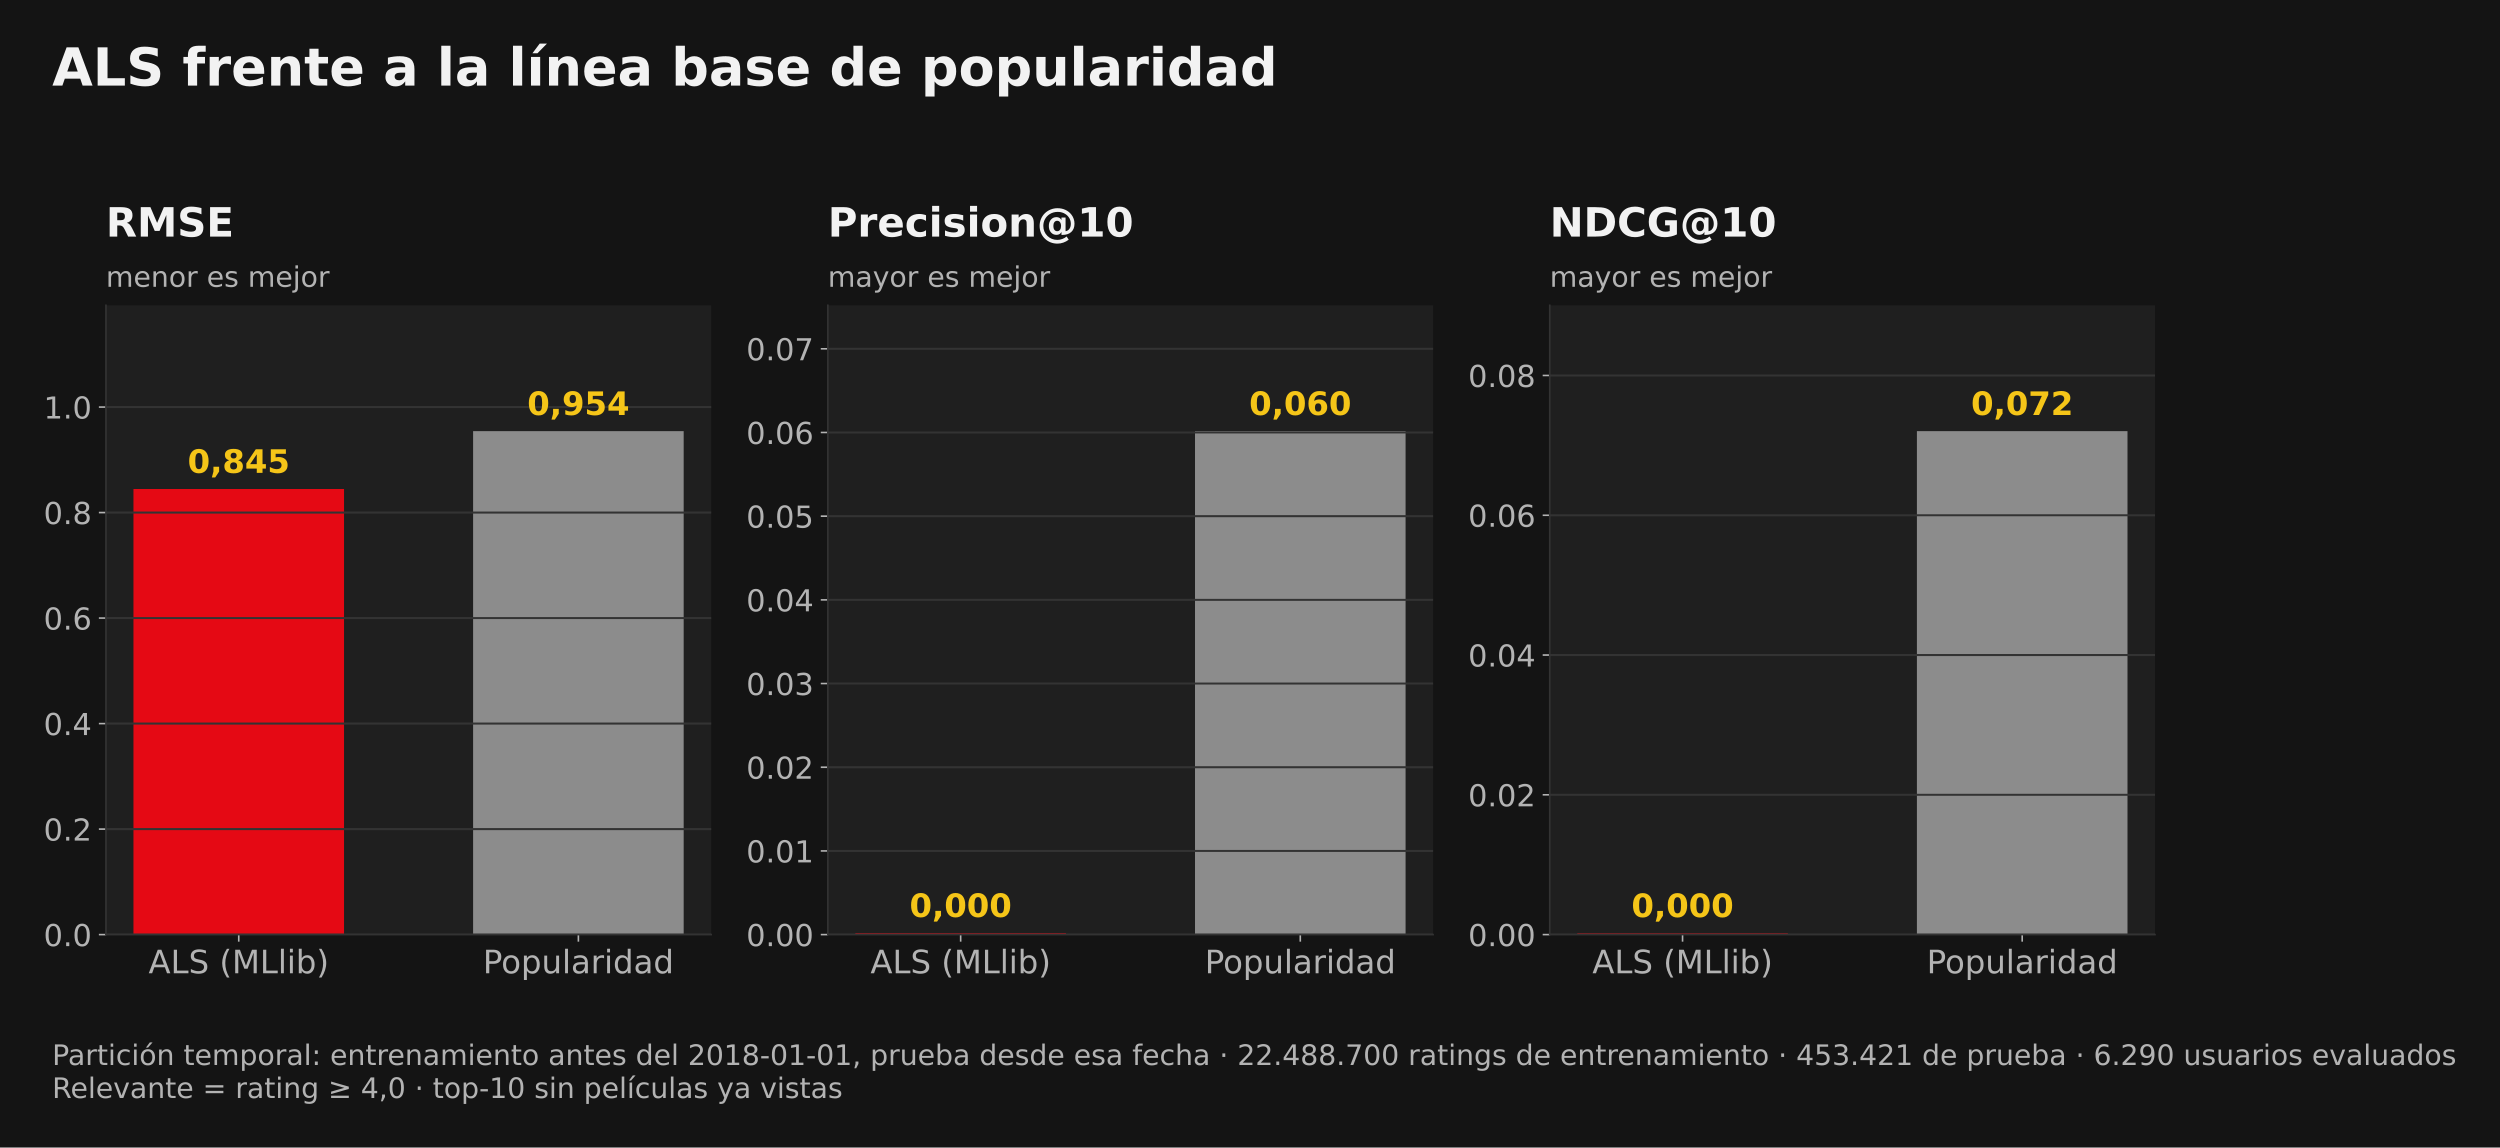
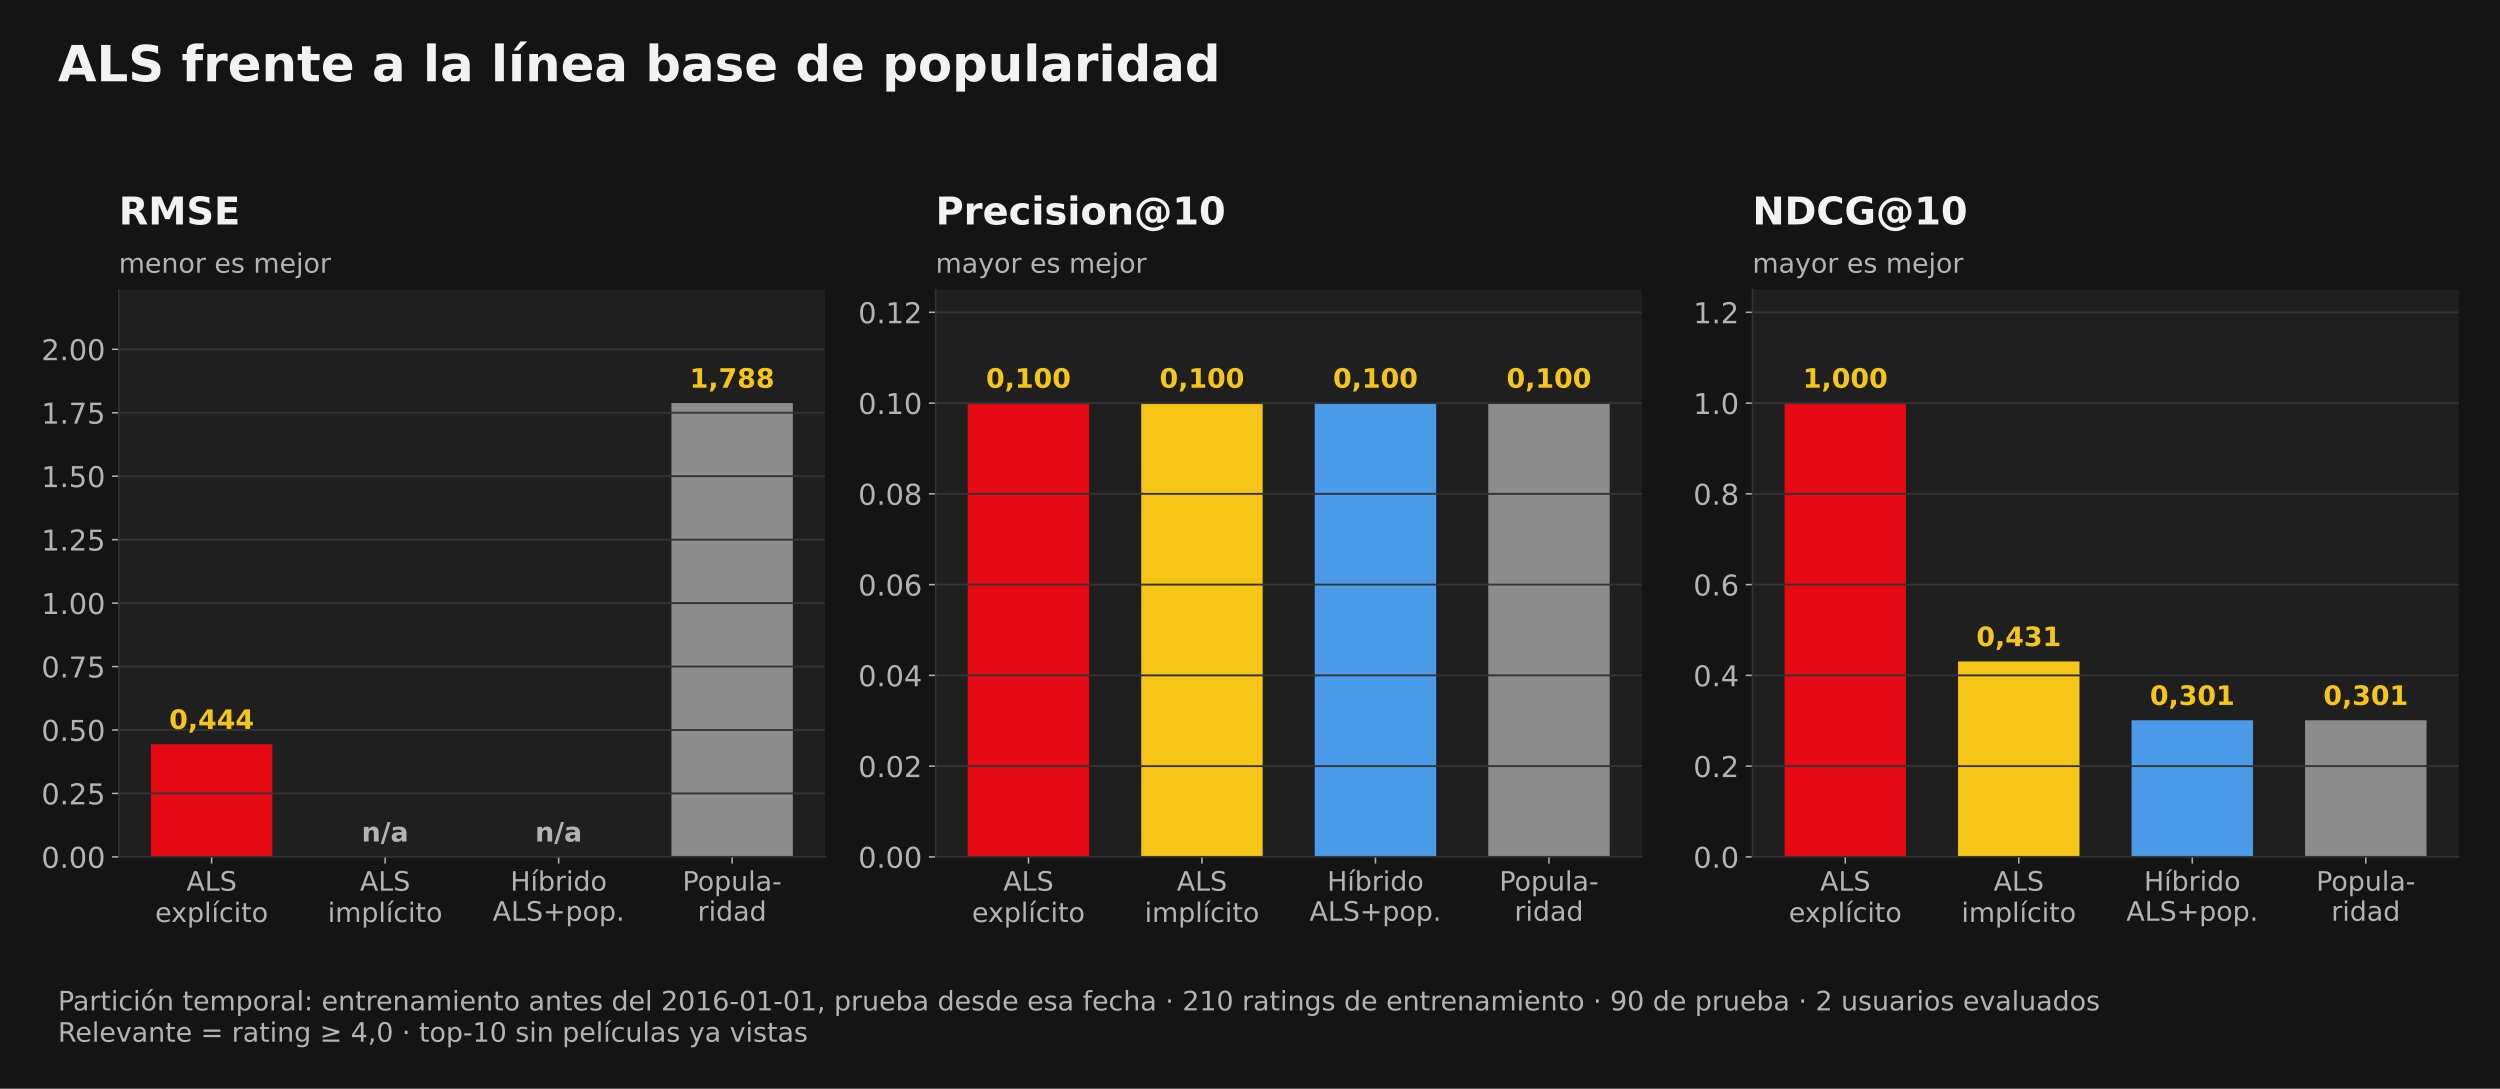
- <svg xmlns="http://www.w3.org/2000/svg" xmlns:xlink="http://www.w3.org/1999/xlink" width="1237.767pt" height="568.154pt" viewBox="0 0 1237.767 568.154" version="1.1">
+ <svg xmlns="http://www.w3.org/2000/svg" xmlns:xlink="http://www.w3.org/1999/xlink" width="1304.648pt" height="568.154pt" viewBox="0 0 1304.648 568.154" version="1.1">
  <defs>
    <style type="text/css">*{stroke-linejoin: round; stroke-linecap: butt}</style>
  </defs>
  <g id="figure_1">
    <g id="patch_1">
-       <path d="M 0 568.154  L 1237.767 568.154  L 1237.767 0  L 0 0  z " style="fill: #141414" />
+       <path d="M 0 568.154  L 1304.648 568.154  L 1304.648 0  L 0 0  z " style="fill: #141414" />
    </g>
    <g id="axes_1">
      <g id="patch_2">
-         <path d="M 52.455 462.728  L 352.115 462.728  L 352.115 151.144  L 52.455 151.144  z " style="fill: #1f1f1f" />
+         <path d="M 61.998 447.176  L 430.508 447.176  L 430.508 151.144  L 61.998 151.144  z " style="fill: #1f1f1f" />
      </g>
      <g id="patch_3">
-         <path d="M 66.076 462.728  L 170.334 462.728  L 170.334 242.116  L 66.076 242.116  z " clip-path="url(#p99b2770ac5)" style="fill: #e50914" />
+         <path d="M 78.749 447.176  L 142.129 447.176  L 142.129 388.413  L 78.749 388.413  z " clip-path="url(#p61a0ea3014)" style="fill: #e50914" />
      </g>
      <g id="patch_4">
-         <path d="M 234.235 462.728  L 338.494 462.728  L 338.494 213.461  L 234.235 213.461  z " clip-path="url(#p99b2770ac5)" style="fill: #8c8c8c" />
+         <path d="M 169.292 447.176  L 232.672 447.176  L 232.672 447.176  L 169.292 447.176  z " clip-path="url(#p61a0ea3014)" style="fill: #f5c518" />
+       </g>
+       <g id="patch_5">
+         <path d="M 259.835 447.176  L 323.215 447.176  L 323.215 447.176  L 259.835 447.176  z " clip-path="url(#p61a0ea3014)" style="fill: #4c9be8" />
+       </g>
+       <g id="patch_6">
+         <path d="M 350.378 447.176  L 413.758 447.176  L 413.758 210.35  L 350.378 210.35  z " clip-path="url(#p61a0ea3014)" style="fill: #8c8c8c" />
      </g>
      <g id="matplotlib.axis_1">
        <g id="xtick_1">
          <g id="line2d_1">
            <defs>
-               <path id="m497ce7d009" d="M 0 0  L 0 3.5  " style="stroke: #b3b3b3; stroke-width: 0.8" />
+               <path id="m45236bb4e9" d="M 0 0  L 0 3.5  " style="stroke: #b3b3b3; stroke-width: 0.8" />
            </defs>
            <g>
-               <use xlink:href="#m497ce7d009" x="118.205" y="462.728" style="fill: #b3b3b3; stroke: #b3b3b3; stroke-width: 0.8" />
+               <use xlink:href="#m45236bb4e9" x="110.439" y="447.176" style="fill: #b3b3b3; stroke: #b3b3b3; stroke-width: 0.8" />
            </g>
          </g>
          <g id="text_1">
-             <text style="fill: #b3b3b3; font: 16px 'DejaVu Sans'; text-anchor: middle" x="118.205" y="481.885" transform="rotate(-0 118.205 481.8855)">ALS (MLlib)</text>
+             <text style="fill: #b3b3b3; font: 14px 'DejaVu Sans'" transform="translate(97.30629 464.8138)">ALS</text>
+             <text style="fill: #b3b3b3; font: 14px 'DejaVu Sans'" transform="translate(80.95691 481.1628)">explícito</text>
          </g>
        </g>
        <g id="xtick_2">
          <g id="line2d_2">
            <g>
-               <use xlink:href="#m497ce7d009" x="286.364" y="462.728" style="fill: #b3b3b3; stroke: #b3b3b3; stroke-width: 0.8" />
+               <use xlink:href="#m45236bb4e9" x="200.982" y="447.176" style="fill: #b3b3b3; stroke: #b3b3b3; stroke-width: 0.8" />
            </g>
          </g>
          <g id="text_2">
-             <text style="fill: #b3b3b3; font: 16px 'DejaVu Sans'; text-anchor: middle" x="286.364" y="481.885" transform="rotate(-0 286.3644 481.8855)">Popularidad</text>
+             <text style="fill: #b3b3b3; font: 14px 'DejaVu Sans'" transform="translate(187.8493 464.8138)">ALS</text>
+             <text style="fill: #b3b3b3; font: 14px 'DejaVu Sans'" transform="translate(171.0646 481.1628)">implícito</text>
+           </g>
+         </g>
+         <g id="xtick_3">
+           <g id="line2d_3">
+             <g>
+               <use xlink:href="#m45236bb4e9" x="291.525" y="447.176" style="fill: #b3b3b3; stroke: #b3b3b3; stroke-width: 0.8" />
+             </g>
+           </g>
+           <g id="text_3">
+             <text style="fill: #b3b3b3; font: 14px 'DejaVu Sans'" transform="translate(266.3227 464.8138)">Híbrido</text>
+             <text style="fill: #b3b3b3; font: 14px 'DejaVu Sans'" transform="translate(257.1309 480.4907)">ALS+pop.</text>
+           </g>
+         </g>
+         <g id="xtick_4">
+           <g id="line2d_4">
+             <g>
+               <use xlink:href="#m45236bb4e9" x="382.068" y="447.176" style="fill: #b3b3b3; stroke: #b3b3b3; stroke-width: 0.8" />
+             </g>
+           </g>
+           <g id="text_4">
+             <text style="fill: #b3b3b3; font: 14px 'DejaVu Sans'" transform="translate(356.1778 464.8138)">Popula-</text>
+             <text style="fill: #b3b3b3; font: 14px 'DejaVu Sans'" transform="translate(364.0681 480.4907)">ridad</text>
          </g>
        </g>
      </g>
      <g id="matplotlib.axis_2">
        <g id="ytick_1">
-           <g id="line2d_3">
-             <path d="M 52.455 462.728  L 352.115 462.728  " clip-path="url(#p99b2770ac5)" style="fill: none; stroke: #333333; stroke-linecap: square" />
-           </g>
-           <g id="line2d_4">
+           <g id="line2d_5">
+             <path d="M 61.998 447.176  L 430.508 447.176  " clip-path="url(#p61a0ea3014)" style="fill: none; stroke: #333333; stroke-linecap: square" />
+           </g>
+           <g id="line2d_6">
            <defs>
-               <path id="m0fd75df30c" d="M 0 0  L -3.5 0  " style="stroke: #b3b3b3; stroke-width: 0.8" />
+               <path id="mfa7a038786" d="M 0 0  L -3.5 0  " style="stroke: #b3b3b3; stroke-width: 0.8" />
            </defs>
            <g>
-               <use xlink:href="#m0fd75df30c" x="52.455" y="462.728" style="fill: #b3b3b3; stroke: #b3b3b3; stroke-width: 0.8" />
-             </g>
-           </g>
-           <g id="text_3">
-             <text style="fill: #b3b3b3; font: 15px 'DejaVu Sans'; text-anchor: end" x="45.455" y="468.427" transform="rotate(-0 45.45469 468.4268)">0.0</text>
+               <use xlink:href="#mfa7a038786" x="61.998" y="447.176" style="fill: #b3b3b3; stroke: #b3b3b3; stroke-width: 0.8" />
+             </g>
+           </g>
+           <g id="text_5">
+             <text style="fill: #b3b3b3; font: 15px 'DejaVu Sans'; text-anchor: end" x="54.998" y="452.875" transform="rotate(-0 54.99844 452.8748)">0.00</text>
          </g>
        </g>
        <g id="ytick_2">
-           <g id="line2d_5">
-             <path d="M 52.455 410.489  L 352.115 410.489  " clip-path="url(#p99b2770ac5)" style="fill: none; stroke: #333333; stroke-linecap: square" />
-           </g>
-           <g id="line2d_6">
-             <g>
-               <use xlink:href="#m0fd75df30c" x="52.455" y="410.489" style="fill: #b3b3b3; stroke: #b3b3b3; stroke-width: 0.8" />
-             </g>
-           </g>
-           <g id="text_4">
-             <text style="fill: #b3b3b3; font: 15px 'DejaVu Sans'; text-anchor: end" x="45.455" y="416.188" transform="rotate(-0 45.45469 416.1875)">0.2</text>
+           <g id="line2d_7">
+             <path d="M 61.998 414.064  L 430.508 414.064  " clip-path="url(#p61a0ea3014)" style="fill: none; stroke: #333333; stroke-linecap: square" />
+           </g>
+           <g id="line2d_8">
+             <g>
+               <use xlink:href="#mfa7a038786" x="61.998" y="414.064" style="fill: #b3b3b3; stroke: #b3b3b3; stroke-width: 0.8" />
+             </g>
+           </g>
+           <g id="text_6">
+             <text style="fill: #b3b3b3; font: 15px 'DejaVu Sans'; text-anchor: end" x="54.998" y="419.762" transform="rotate(-0 54.99844 419.7624)">0.25</text>
          </g>
        </g>
        <g id="ytick_3">
-           <g id="line2d_7">
-             <path d="M 52.455 358.249  L 352.115 358.249  " clip-path="url(#p99b2770ac5)" style="fill: none; stroke: #333333; stroke-linecap: square" />
-           </g>
-           <g id="line2d_8">
-             <g>
-               <use xlink:href="#m0fd75df30c" x="52.455" y="358.249" style="fill: #b3b3b3; stroke: #b3b3b3; stroke-width: 0.8" />
-             </g>
-           </g>
-           <g id="text_5">
-             <text style="fill: #b3b3b3; font: 15px 'DejaVu Sans'; text-anchor: end" x="45.455" y="363.948" transform="rotate(-0 45.45469 363.9482)">0.4</text>
+           <g id="line2d_9">
+             <path d="M 61.998 380.951  L 430.508 380.951  " clip-path="url(#p61a0ea3014)" style="fill: none; stroke: #333333; stroke-linecap: square" />
+           </g>
+           <g id="line2d_10">
+             <g>
+               <use xlink:href="#mfa7a038786" x="61.998" y="380.951" style="fill: #b3b3b3; stroke: #b3b3b3; stroke-width: 0.8" />
+             </g>
+           </g>
+           <g id="text_7">
+             <text style="fill: #b3b3b3; font: 15px 'DejaVu Sans'; text-anchor: end" x="54.998" y="386.65" transform="rotate(-0 54.99844 386.6499)">0.50</text>
          </g>
        </g>
        <g id="ytick_4">
-           <g id="line2d_9">
-             <path d="M 52.455 306.01  L 352.115 306.01  " clip-path="url(#p99b2770ac5)" style="fill: none; stroke: #333333; stroke-linecap: square" />
-           </g>
-           <g id="line2d_10">
-             <g>
-               <use xlink:href="#m0fd75df30c" x="52.455" y="306.01" style="fill: #b3b3b3; stroke: #b3b3b3; stroke-width: 0.8" />
-             </g>
-           </g>
-           <g id="text_6">
-             <text style="fill: #b3b3b3; font: 15px 'DejaVu Sans'; text-anchor: end" x="45.455" y="311.709" transform="rotate(-0 45.45469 311.7089)">0.6</text>
+           <g id="line2d_11">
+             <path d="M 61.998 347.839  L 430.508 347.839  " clip-path="url(#p61a0ea3014)" style="fill: none; stroke: #333333; stroke-linecap: square" />
+           </g>
+           <g id="line2d_12">
+             <g>
+               <use xlink:href="#mfa7a038786" x="61.998" y="347.839" style="fill: #b3b3b3; stroke: #b3b3b3; stroke-width: 0.8" />
+             </g>
+           </g>
+           <g id="text_8">
+             <text style="fill: #b3b3b3; font: 15px 'DejaVu Sans'; text-anchor: end" x="54.998" y="353.537" transform="rotate(-0 54.99844 353.5374)">0.75</text>
          </g>
        </g>
        <g id="ytick_5">
-           <g id="line2d_11">
-             <path d="M 52.455 253.771  L 352.115 253.771  " clip-path="url(#p99b2770ac5)" style="fill: none; stroke: #333333; stroke-linecap: square" />
-           </g>
-           <g id="line2d_12">
-             <g>
-               <use xlink:href="#m0fd75df30c" x="52.455" y="253.771" style="fill: #b3b3b3; stroke: #b3b3b3; stroke-width: 0.8" />
-             </g>
-           </g>
-           <g id="text_7">
-             <text style="fill: #b3b3b3; font: 15px 'DejaVu Sans'; text-anchor: end" x="45.455" y="259.47" transform="rotate(-0 45.45469 259.4695)">0.8</text>
+           <g id="line2d_13">
+             <path d="M 61.998 314.726  L 430.508 314.726  " clip-path="url(#p61a0ea3014)" style="fill: none; stroke: #333333; stroke-linecap: square" />
+           </g>
+           <g id="line2d_14">
+             <g>
+               <use xlink:href="#mfa7a038786" x="61.998" y="314.726" style="fill: #b3b3b3; stroke: #b3b3b3; stroke-width: 0.8" />
+             </g>
+           </g>
+           <g id="text_9">
+             <text style="fill: #b3b3b3; font: 15px 'DejaVu Sans'; text-anchor: end" x="54.998" y="320.425" transform="rotate(-0 54.99844 320.4249)">1.00</text>
          </g>
        </g>
        <g id="ytick_6">
-           <g id="line2d_13">
-             <path d="M 52.455 201.531  L 352.115 201.531  " clip-path="url(#p99b2770ac5)" style="fill: none; stroke: #333333; stroke-linecap: square" />
-           </g>
-           <g id="line2d_14">
-             <g>
-               <use xlink:href="#m0fd75df30c" x="52.455" y="201.531" style="fill: #b3b3b3; stroke: #b3b3b3; stroke-width: 0.8" />
-             </g>
-           </g>
-           <g id="text_8">
-             <text style="fill: #b3b3b3; font: 15px 'DejaVu Sans'; text-anchor: end" x="45.455" y="207.23" transform="rotate(-0 45.45469 207.2302)">1.0</text>
-           </g>
-         </g>
-       </g>
-       <g id="patch_5">
-         <path d="M 52.455 462.728  L 52.455 151.144  " style="fill: none; stroke: #333333; stroke-width: 0.8; stroke-linejoin: miter; stroke-linecap: square" />
-       </g>
-       <g id="patch_6">
-         <path d="M 52.455 462.728  L 352.115 462.728  " style="fill: none; stroke: #333333; stroke-width: 0.8; stroke-linejoin: miter; stroke-linecap: square" />
-       </g>
-       <g id="text_9">
-         <text style="fill: #f5c518; font: 700 16px 'DejaVu Sans'; text-anchor: middle" x="118.205" y="234.116" transform="rotate(-0 118.205 234.1164)">0,845</text>
-       </g>
-       <g id="text_10">
-         <text style="fill: #f5c518; font: 700 16px 'DejaVu Sans'; text-anchor: middle" x="286.364" y="205.461" transform="rotate(-0 286.3644 205.4608)">0,954</text>
-       </g>
-       <g id="text_11">
-         <text style="fill: #b3b3b3; font: 14px 'DejaVu Sans'; text-anchor: start" x="52.455" y="142.001" transform="rotate(-0 52.45469 142.0008)">menor es mejor</text>
-       </g>
-       <g id="text_12">
-         <text style="fill: #f2f2f2; font: 700 20px 'DejaVu Sans'; text-anchor: start" x="52.455" y="117.144" transform="rotate(-0 52.45469 117.144)">RMSE</text>
+           <g id="line2d_15">
+             <path d="M 61.998 281.614  L 430.508 281.614  " clip-path="url(#p61a0ea3014)" style="fill: none; stroke: #333333; stroke-linecap: square" />
+           </g>
+           <g id="line2d_16">
+             <g>
+               <use xlink:href="#mfa7a038786" x="61.998" y="281.614" style="fill: #b3b3b3; stroke: #b3b3b3; stroke-width: 0.8" />
+             </g>
+           </g>
+           <g id="text_10">
+             <text style="fill: #b3b3b3; font: 15px 'DejaVu Sans'; text-anchor: end" x="54.998" y="287.312" transform="rotate(-0 54.99844 287.3125)">1.25</text>
+           </g>
+         </g>
+         <g id="ytick_7">
+           <g id="line2d_17">
+             <path d="M 61.998 248.501  L 430.508 248.501  " clip-path="url(#p61a0ea3014)" style="fill: none; stroke: #333333; stroke-linecap: square" />
+           </g>
+           <g id="line2d_18">
+             <g>
+               <use xlink:href="#mfa7a038786" x="61.998" y="248.501" style="fill: #b3b3b3; stroke: #b3b3b3; stroke-width: 0.8" />
+             </g>
+           </g>
+           <g id="text_11">
+             <text style="fill: #b3b3b3; font: 15px 'DejaVu Sans'; text-anchor: end" x="54.998" y="254.2" transform="rotate(-0 54.99844 254.2)">1.50</text>
+           </g>
+         </g>
+         <g id="ytick_8">
+           <g id="line2d_19">
+             <path d="M 61.998 215.389  L 430.508 215.389  " clip-path="url(#p61a0ea3014)" style="fill: none; stroke: #333333; stroke-linecap: square" />
+           </g>
+           <g id="line2d_20">
+             <g>
+               <use xlink:href="#mfa7a038786" x="61.998" y="215.389" style="fill: #b3b3b3; stroke: #b3b3b3; stroke-width: 0.8" />
+             </g>
+           </g>
+           <g id="text_12">
+             <text style="fill: #b3b3b3; font: 15px 'DejaVu Sans'; text-anchor: end" x="54.998" y="221.088" transform="rotate(-0 54.99844 221.0875)">1.75</text>
+           </g>
+         </g>
+         <g id="ytick_9">
+           <g id="line2d_21">
+             <path d="M 61.998 182.276  L 430.508 182.276  " clip-path="url(#p61a0ea3014)" style="fill: none; stroke: #333333; stroke-linecap: square" />
+           </g>
+           <g id="line2d_22">
+             <g>
+               <use xlink:href="#mfa7a038786" x="61.998" y="182.276" style="fill: #b3b3b3; stroke: #b3b3b3; stroke-width: 0.8" />
+             </g>
+           </g>
+           <g id="text_13">
+             <text style="fill: #b3b3b3; font: 15px 'DejaVu Sans'; text-anchor: end" x="54.998" y="187.975" transform="rotate(-0 54.99844 187.9751)">2.00</text>
+           </g>
+         </g>
+       </g>
+       <g id="patch_7">
+         <path d="M 61.998 447.176  L 61.998 151.144  " style="fill: none; stroke: #333333; stroke-width: 0.8; stroke-linejoin: miter; stroke-linecap: square" />
+       </g>
+       <g id="patch_8">
+         <path d="M 61.998 447.176  L 430.508 447.176  " style="fill: none; stroke: #333333; stroke-width: 0.8; stroke-linejoin: miter; stroke-linecap: square" />
+       </g>
+       <g id="text_14">
+         <text style="fill: #f5c518; font: 700 14px 'DejaVu Sans'; text-anchor: middle" x="110.439" y="380.413" transform="rotate(-0 110.4389 380.4126)">0,444</text>
+       </g>
+       <g id="text_15">
+         <text style="fill: #b3b3b3; font: 700 14px 'DejaVu Sans'; text-anchor: middle" x="200.982" y="439.176" transform="rotate(-0 200.9819 439.176)">n/a</text>
+       </g>
+       <g id="text_16">
+         <text style="fill: #b3b3b3; font: 700 14px 'DejaVu Sans'; text-anchor: middle" x="291.525" y="439.176" transform="rotate(-0 291.5249 439.176)">n/a</text>
+       </g>
+       <g id="text_17">
+         <text style="fill: #f5c518; font: 700 14px 'DejaVu Sans'; text-anchor: middle" x="382.068" y="202.35" transform="rotate(-0 382.0679 202.3504)">1,788</text>
+       </g>
+       <g id="text_18">
+         <text style="fill: #b3b3b3; font: 14px 'DejaVu Sans'; text-anchor: start" x="61.998" y="142.312" transform="rotate(-0 61.99844 142.3118)">menor es mejor</text>
+       </g>
+       <g id="text_19">
+         <text style="fill: #f2f2f2; font: 700 20px 'DejaVu Sans'; text-anchor: start" x="61.998" y="117.144" transform="rotate(-0 61.99844 117.144)">RMSE</text>
      </g>
    </g>
    <g id="axes_2">
-       <g id="patch_7">
-         <path d="M 409.875 462.728  L 709.535 462.728  L 709.535 151.144  L 409.875 151.144  z " style="fill: #1f1f1f" />
-       </g>
-       <g id="patch_8">
-         <path d="M 423.496 462.728  L 527.754 462.728  L 527.754 462.003  L 423.496 462.003  z " clip-path="url(#p1d8adb5f85)" style="fill: #e50914" />
-       </g>
      <g id="patch_9">
-         <path d="M 591.655 462.728  L 695.914 462.728  L 695.914 213.461  L 591.655 213.461  z " clip-path="url(#p1d8adb5f85)" style="fill: #8c8c8c" />
+         <path d="M 488.268 447.176  L 856.778 447.176  L 856.778 151.144  L 488.268 151.144  z " style="fill: #1f1f1f" />
+       </g>
+       <g id="patch_10">
+         <path d="M 505.019 447.176  L 568.399 447.176  L 568.399 210.35  L 505.019 210.35  z " clip-path="url(#p0a52b9b587)" style="fill: #e50914" />
+       </g>
+       <g id="patch_11">
+         <path d="M 595.562 447.176  L 658.942 447.176  L 658.942 210.35  L 595.562 210.35  z " clip-path="url(#p0a52b9b587)" style="fill: #f5c518" />
+       </g>
+       <g id="patch_12">
+         <path d="M 686.105 447.176  L 749.485 447.176  L 749.485 210.35  L 686.105 210.35  z " clip-path="url(#p0a52b9b587)" style="fill: #4c9be8" />
+       </g>
+       <g id="patch_13">
+         <path d="M 776.648 447.176  L 840.028 447.176  L 840.028 210.35  L 776.648 210.35  z " clip-path="url(#p0a52b9b587)" style="fill: #8c8c8c" />
      </g>
      <g id="matplotlib.axis_3">
-         <g id="xtick_3">
-           <g id="line2d_15">
-             <g>
-               <use xlink:href="#m497ce7d009" x="475.625" y="462.728" style="fill: #b3b3b3; stroke: #b3b3b3; stroke-width: 0.8" />
-             </g>
-           </g>
-           <g id="text_13">
-             <text style="fill: #b3b3b3; font: 16px 'DejaVu Sans'; text-anchor: middle" x="475.625" y="481.885" transform="rotate(-0 475.625 481.8855)">ALS (MLlib)</text>
-           </g>
-         </g>
-         <g id="xtick_4">
-           <g id="line2d_16">
-             <g>
-               <use xlink:href="#m497ce7d009" x="643.784" y="462.728" style="fill: #b3b3b3; stroke: #b3b3b3; stroke-width: 0.8" />
-             </g>
-           </g>
-           <g id="text_14">
-             <text style="fill: #b3b3b3; font: 16px 'DejaVu Sans'; text-anchor: middle" x="643.784" y="481.885" transform="rotate(-0 643.7844 481.8855)">Popularidad</text>
+         <g id="xtick_5">
+           <g id="line2d_23">
+             <g>
+               <use xlink:href="#m45236bb4e9" x="536.709" y="447.176" style="fill: #b3b3b3; stroke: #b3b3b3; stroke-width: 0.8" />
+             </g>
+           </g>
+           <g id="text_20">
+             <text style="fill: #b3b3b3; font: 14px 'DejaVu Sans'" transform="translate(523.5763 464.8138)">ALS</text>
+             <text style="fill: #b3b3b3; font: 14px 'DejaVu Sans'" transform="translate(507.2269 481.1628)">explícito</text>
+           </g>
+         </g>
+         <g id="xtick_6">
+           <g id="line2d_24">
+             <g>
+               <use xlink:href="#m45236bb4e9" x="627.252" y="447.176" style="fill: #b3b3b3; stroke: #b3b3b3; stroke-width: 0.8" />
+             </g>
+           </g>
+           <g id="text_21">
+             <text style="fill: #b3b3b3; font: 14px 'DejaVu Sans'" transform="translate(614.1193 464.8138)">ALS</text>
+             <text style="fill: #b3b3b3; font: 14px 'DejaVu Sans'" transform="translate(597.3346 481.1628)">implícito</text>
+           </g>
+         </g>
+         <g id="xtick_7">
+           <g id="line2d_25">
+             <g>
+               <use xlink:href="#m45236bb4e9" x="717.795" y="447.176" style="fill: #b3b3b3; stroke: #b3b3b3; stroke-width: 0.8" />
+             </g>
+           </g>
+           <g id="text_22">
+             <text style="fill: #b3b3b3; font: 14px 'DejaVu Sans'" transform="translate(692.5927 464.8138)">Híbrido</text>
+             <text style="fill: #b3b3b3; font: 14px 'DejaVu Sans'" transform="translate(683.4009 480.4907)">ALS+pop.</text>
+           </g>
+         </g>
+         <g id="xtick_8">
+           <g id="line2d_26">
+             <g>
+               <use xlink:href="#m45236bb4e9" x="808.338" y="447.176" style="fill: #b3b3b3; stroke: #b3b3b3; stroke-width: 0.8" />
+             </g>
+           </g>
+           <g id="text_23">
+             <text style="fill: #b3b3b3; font: 14px 'DejaVu Sans'" transform="translate(782.4478 464.8138)">Popula-</text>
+             <text style="fill: #b3b3b3; font: 14px 'DejaVu Sans'" transform="translate(790.3381 480.4907)">ridad</text>
          </g>
        </g>
      </g>
      <g id="matplotlib.axis_4">
-         <g id="ytick_7">
-           <g id="line2d_17">
-             <path d="M 409.875 462.728  L 709.535 462.728  " clip-path="url(#p1d8adb5f85)" style="fill: none; stroke: #333333; stroke-linecap: square" />
-           </g>
-           <g id="line2d_18">
-             <g>
-               <use xlink:href="#m0fd75df30c" x="409.875" y="462.728" style="fill: #b3b3b3; stroke: #b3b3b3; stroke-width: 0.8" />
-             </g>
-           </g>
-           <g id="text_15">
-             <text style="fill: #b3b3b3; font: 15px 'DejaVu Sans'; text-anchor: end" x="402.875" y="468.427" transform="rotate(-0 402.8747 468.4268)">0.00</text>
-           </g>
-         </g>
-         <g id="ytick_8">
-           <g id="line2d_19">
-             <path d="M 409.875 421.293  L 709.535 421.293  " clip-path="url(#p1d8adb5f85)" style="fill: none; stroke: #333333; stroke-linecap: square" />
-           </g>
-           <g id="line2d_20">
-             <g>
-               <use xlink:href="#m0fd75df30c" x="409.875" y="421.293" style="fill: #b3b3b3; stroke: #b3b3b3; stroke-width: 0.8" />
-             </g>
-           </g>
-           <g id="text_16">
-             <text style="fill: #b3b3b3; font: 15px 'DejaVu Sans'; text-anchor: end" x="402.875" y="426.992" transform="rotate(-0 402.8747 426.9921)">0.01</text>
-           </g>
-         </g>
-         <g id="ytick_9">
-           <g id="line2d_21">
-             <path d="M 409.875 379.859  L 709.535 379.859  " clip-path="url(#p1d8adb5f85)" style="fill: none; stroke: #333333; stroke-linecap: square" />
-           </g>
-           <g id="line2d_22">
-             <g>
-               <use xlink:href="#m0fd75df30c" x="409.875" y="379.859" style="fill: #b3b3b3; stroke: #b3b3b3; stroke-width: 0.8" />
-             </g>
-           </g>
-           <g id="text_17">
-             <text style="fill: #b3b3b3; font: 15px 'DejaVu Sans'; text-anchor: end" x="402.875" y="385.557" transform="rotate(-0 402.8747 385.5573)">0.02</text>
-           </g>
-         </g>
        <g id="ytick_10">
-           <g id="line2d_23">
-             <path d="M 409.875 338.424  L 709.535 338.424  " clip-path="url(#p1d8adb5f85)" style="fill: none; stroke: #333333; stroke-linecap: square" />
-           </g>
-           <g id="line2d_24">
-             <g>
-               <use xlink:href="#m0fd75df30c" x="409.875" y="338.424" style="fill: #b3b3b3; stroke: #b3b3b3; stroke-width: 0.8" />
-             </g>
-           </g>
-           <g id="text_18">
-             <text style="fill: #b3b3b3; font: 15px 'DejaVu Sans'; text-anchor: end" x="402.875" y="344.123" transform="rotate(-0 402.8747 344.1226)">0.03</text>
+           <g id="line2d_27">
+             <path d="M 488.268 447.176  L 856.778 447.176  " clip-path="url(#p0a52b9b587)" style="fill: none; stroke: #333333; stroke-linecap: square" />
+           </g>
+           <g id="line2d_28">
+             <g>
+               <use xlink:href="#mfa7a038786" x="488.268" y="447.176" style="fill: #b3b3b3; stroke: #b3b3b3; stroke-width: 0.8" />
+             </g>
+           </g>
+           <g id="text_24">
+             <text style="fill: #b3b3b3; font: 15px 'DejaVu Sans'; text-anchor: end" x="481.268" y="452.875" transform="rotate(-0 481.2684 452.8748)">0.00</text>
          </g>
        </g>
        <g id="ytick_11">
-           <g id="line2d_25">
-             <path d="M 409.875 296.989  L 709.535 296.989  " clip-path="url(#p1d8adb5f85)" style="fill: none; stroke: #333333; stroke-linecap: square" />
-           </g>
-           <g id="line2d_26">
-             <g>
-               <use xlink:href="#m0fd75df30c" x="409.875" y="296.989" style="fill: #b3b3b3; stroke: #b3b3b3; stroke-width: 0.8" />
-             </g>
-           </g>
-           <g id="text_19">
-             <text style="fill: #b3b3b3; font: 15px 'DejaVu Sans'; text-anchor: end" x="402.875" y="302.688" transform="rotate(-0 402.8747 302.6879)">0.04</text>
+           <g id="line2d_29">
+             <path d="M 488.268 399.811  L 856.778 399.811  " clip-path="url(#p0a52b9b587)" style="fill: none; stroke: #333333; stroke-linecap: square" />
+           </g>
+           <g id="line2d_30">
+             <g>
+               <use xlink:href="#mfa7a038786" x="488.268" y="399.811" style="fill: #b3b3b3; stroke: #b3b3b3; stroke-width: 0.8" />
+             </g>
+           </g>
+           <g id="text_25">
+             <text style="fill: #b3b3b3; font: 15px 'DejaVu Sans'; text-anchor: end" x="481.268" y="405.51" transform="rotate(-0 481.2684 405.5097)">0.02</text>
          </g>
        </g>
        <g id="ytick_12">
-           <g id="line2d_27">
-             <path d="M 409.875 255.554  L 709.535 255.554  " clip-path="url(#p1d8adb5f85)" style="fill: none; stroke: #333333; stroke-linecap: square" />
-           </g>
-           <g id="line2d_28">
-             <g>
-               <use xlink:href="#m0fd75df30c" x="409.875" y="255.554" style="fill: #b3b3b3; stroke: #b3b3b3; stroke-width: 0.8" />
-             </g>
-           </g>
-           <g id="text_20">
-             <text style="fill: #b3b3b3; font: 15px 'DejaVu Sans'; text-anchor: end" x="402.875" y="261.253" transform="rotate(-0 402.8747 261.2531)">0.05</text>
+           <g id="line2d_31">
+             <path d="M 488.268 352.446  L 856.778 352.446  " clip-path="url(#p0a52b9b587)" style="fill: none; stroke: #333333; stroke-linecap: square" />
+           </g>
+           <g id="line2d_32">
+             <g>
+               <use xlink:href="#mfa7a038786" x="488.268" y="352.446" style="fill: #b3b3b3; stroke: #b3b3b3; stroke-width: 0.8" />
+             </g>
+           </g>
+           <g id="text_26">
+             <text style="fill: #b3b3b3; font: 15px 'DejaVu Sans'; text-anchor: end" x="481.268" y="358.145" transform="rotate(-0 481.2684 358.1446)">0.04</text>
          </g>
        </g>
        <g id="ytick_13">
-           <g id="line2d_29">
-             <path d="M 409.875 214.12  L 709.535 214.12  " clip-path="url(#p1d8adb5f85)" style="fill: none; stroke: #333333; stroke-linecap: square" />
-           </g>
-           <g id="line2d_30">
-             <g>
-               <use xlink:href="#m0fd75df30c" x="409.875" y="214.12" style="fill: #b3b3b3; stroke: #b3b3b3; stroke-width: 0.8" />
-             </g>
-           </g>
-           <g id="text_21">
-             <text style="fill: #b3b3b3; font: 15px 'DejaVu Sans'; text-anchor: end" x="402.875" y="219.818" transform="rotate(-0 402.8747 219.8184)">0.06</text>
+           <g id="line2d_33">
+             <path d="M 488.268 305.081  L 856.778 305.081  " clip-path="url(#p0a52b9b587)" style="fill: none; stroke: #333333; stroke-linecap: square" />
+           </g>
+           <g id="line2d_34">
+             <g>
+               <use xlink:href="#mfa7a038786" x="488.268" y="305.081" style="fill: #b3b3b3; stroke: #b3b3b3; stroke-width: 0.8" />
+             </g>
+           </g>
+           <g id="text_27">
+             <text style="fill: #b3b3b3; font: 15px 'DejaVu Sans'; text-anchor: end" x="481.268" y="310.779" transform="rotate(-0 481.2684 310.7795)">0.06</text>
          </g>
        </g>
        <g id="ytick_14">
-           <g id="line2d_31">
-             <path d="M 409.875 172.685  L 709.535 172.685  " clip-path="url(#p1d8adb5f85)" style="fill: none; stroke: #333333; stroke-linecap: square" />
-           </g>
-           <g id="line2d_32">
-             <g>
-               <use xlink:href="#m0fd75df30c" x="409.875" y="172.685" style="fill: #b3b3b3; stroke: #b3b3b3; stroke-width: 0.8" />
-             </g>
-           </g>
-           <g id="text_22">
-             <text style="fill: #b3b3b3; font: 15px 'DejaVu Sans'; text-anchor: end" x="402.875" y="178.384" transform="rotate(-0 402.8747 178.3836)">0.07</text>
-           </g>
-         </g>
-       </g>
-       <g id="patch_10">
-         <path d="M 409.875 462.728  L 409.875 151.144  " style="fill: none; stroke: #333333; stroke-width: 0.8; stroke-linejoin: miter; stroke-linecap: square" />
-       </g>
-       <g id="patch_11">
-         <path d="M 409.875 462.728  L 709.535 462.728  " style="fill: none; stroke: #333333; stroke-width: 0.8; stroke-linejoin: miter; stroke-linecap: square" />
-       </g>
-       <g id="text_23">
-         <text style="fill: #f5c518; font: 700 16px 'DejaVu Sans'; text-anchor: middle" x="475.625" y="454.003" transform="rotate(-0 475.625 454.0034)">0,000</text>
-       </g>
-       <g id="text_24">
-         <text style="fill: #f5c518; font: 700 16px 'DejaVu Sans'; text-anchor: middle" x="643.784" y="205.461" transform="rotate(-0 643.7844 205.4608)">0,060</text>
-       </g>
-       <g id="text_25">
-         <text style="fill: #b3b3b3; font: 14px 'DejaVu Sans'; text-anchor: start" x="409.875" y="142.001" transform="rotate(-0 409.8747 142.0008)">mayor es mejor</text>
-       </g>
-       <g id="text_26">
-         <text style="fill: #f2f2f2; font: 700 20px 'DejaVu Sans'; text-anchor: start" x="409.875" y="117.144" transform="rotate(-0 409.8747 117.144)">Precision@10</text>
+           <g id="line2d_35">
+             <path d="M 488.268 257.716  L 856.778 257.716  " clip-path="url(#p0a52b9b587)" style="fill: none; stroke: #333333; stroke-linecap: square" />
+           </g>
+           <g id="line2d_36">
+             <g>
+               <use xlink:href="#mfa7a038786" x="488.268" y="257.716" style="fill: #b3b3b3; stroke: #b3b3b3; stroke-width: 0.8" />
+             </g>
+           </g>
+           <g id="text_28">
+             <text style="fill: #b3b3b3; font: 15px 'DejaVu Sans'; text-anchor: end" x="481.268" y="263.414" transform="rotate(-0 481.2684 263.4143)">0.08</text>
+           </g>
+         </g>
+         <g id="ytick_15">
+           <g id="line2d_37">
+             <path d="M 488.268 210.35  L 856.778 210.35  " clip-path="url(#p0a52b9b587)" style="fill: none; stroke: #333333; stroke-linecap: square" />
+           </g>
+           <g id="line2d_38">
+             <g>
+               <use xlink:href="#mfa7a038786" x="488.268" y="210.35" style="fill: #b3b3b3; stroke: #b3b3b3; stroke-width: 0.8" />
+             </g>
+           </g>
+           <g id="text_29">
+             <text style="fill: #b3b3b3; font: 15px 'DejaVu Sans'; text-anchor: end" x="481.268" y="216.049" transform="rotate(-0 481.2684 216.0492)">0.10</text>
+           </g>
+         </g>
+         <g id="ytick_16">
+           <g id="line2d_39">
+             <path d="M 488.268 162.985  L 856.778 162.985  " clip-path="url(#p0a52b9b587)" style="fill: none; stroke: #333333; stroke-linecap: square" />
+           </g>
+           <g id="line2d_40">
+             <g>
+               <use xlink:href="#mfa7a038786" x="488.268" y="162.985" style="fill: #b3b3b3; stroke: #b3b3b3; stroke-width: 0.8" />
+             </g>
+           </g>
+           <g id="text_30">
+             <text style="fill: #b3b3b3; font: 15px 'DejaVu Sans'; text-anchor: end" x="481.268" y="168.684" transform="rotate(-0 481.2684 168.6841)">0.12</text>
+           </g>
+         </g>
+       </g>
+       <g id="patch_14">
+         <path d="M 488.268 447.176  L 488.268 151.144  " style="fill: none; stroke: #333333; stroke-width: 0.8; stroke-linejoin: miter; stroke-linecap: square" />
+       </g>
+       <g id="patch_15">
+         <path d="M 488.268 447.176  L 856.778 447.176  " style="fill: none; stroke: #333333; stroke-width: 0.8; stroke-linejoin: miter; stroke-linecap: square" />
+       </g>
+       <g id="text_31">
+         <text style="fill: #f5c518; font: 700 14px 'DejaVu Sans'; text-anchor: middle" x="536.709" y="202.35" transform="rotate(-0 536.7089 202.3504)">0,100</text>
+       </g>
+       <g id="text_32">
+         <text style="fill: #f5c518; font: 700 14px 'DejaVu Sans'; text-anchor: middle" x="627.252" y="202.35" transform="rotate(-0 627.2519 202.3504)">0,100</text>
+       </g>
+       <g id="text_33">
+         <text style="fill: #f5c518; font: 700 14px 'DejaVu Sans'; text-anchor: middle" x="717.795" y="202.35" transform="rotate(-0 717.7949 202.3504)">0,100</text>
+       </g>
+       <g id="text_34">
+         <text style="fill: #f5c518; font: 700 14px 'DejaVu Sans'; text-anchor: middle" x="808.338" y="202.35" transform="rotate(-0 808.3379 202.3504)">0,100</text>
+       </g>
+       <g id="text_35">
+         <text style="fill: #b3b3b3; font: 14px 'DejaVu Sans'; text-anchor: start" x="488.268" y="142.312" transform="rotate(-0 488.2684 142.3118)">mayor es mejor</text>
+       </g>
+       <g id="text_36">
+         <text style="fill: #f2f2f2; font: 700 20px 'DejaVu Sans'; text-anchor: start" x="488.268" y="117.144" transform="rotate(-0 488.2684 117.144)">Precision@10</text>
      </g>
    </g>
    <g id="axes_3">
-       <g id="patch_12">
-         <path d="M 767.295 462.728  L 1066.955 462.728  L 1066.955 151.144  L 767.295 151.144  z " style="fill: #1f1f1f" />
-       </g>
-       <g id="patch_13">
-         <path d="M 780.916 462.728  L 885.174 462.728  L 885.174 462.05  L 780.916 462.05  z " clip-path="url(#pf9929e7121)" style="fill: #e50914" />
-       </g>
-       <g id="patch_14">
-         <path d="M 949.075 462.728  L 1053.334 462.728  L 1053.334 213.461  L 949.075 213.461  z " clip-path="url(#pf9929e7121)" style="fill: #8c8c8c" />
+       <g id="patch_16">
+         <path d="M 914.538 447.176  L 1283.048 447.176  L 1283.048 151.144  L 914.538 151.144  z " style="fill: #1f1f1f" />
+       </g>
+       <g id="patch_17">
+         <path d="M 931.289 447.176  L 994.669 447.176  L 994.669 210.35  L 931.289 210.35  z " clip-path="url(#pfdd337c880)" style="fill: #e50914" />
+       </g>
+       <g id="patch_18">
+         <path d="M 1021.832 447.176  L 1085.212 447.176  L 1085.212 345.181  L 1021.832 345.181  z " clip-path="url(#pfdd337c880)" style="fill: #f5c518" />
+       </g>
+       <g id="patch_19">
+         <path d="M 1112.375 447.176  L 1175.755 447.176  L 1175.755 375.884  L 1112.375 375.884  z " clip-path="url(#pfdd337c880)" style="fill: #4c9be8" />
+       </g>
+       <g id="patch_20">
+         <path d="M 1202.918 447.176  L 1266.298 447.176  L 1266.298 375.884  L 1202.918 375.884  z " clip-path="url(#pfdd337c880)" style="fill: #8c8c8c" />
      </g>
      <g id="matplotlib.axis_5">
-         <g id="xtick_5">
-           <g id="line2d_33">
-             <g>
-               <use xlink:href="#m497ce7d009" x="833.045" y="462.728" style="fill: #b3b3b3; stroke: #b3b3b3; stroke-width: 0.8" />
-             </g>
-           </g>
-           <g id="text_27">
-             <text style="fill: #b3b3b3; font: 16px 'DejaVu Sans'; text-anchor: middle" x="833.045" y="481.885" transform="rotate(-0 833.045 481.8855)">ALS (MLlib)</text>
-           </g>
-         </g>
-         <g id="xtick_6">
-           <g id="line2d_34">
-             <g>
-               <use xlink:href="#m497ce7d009" x="1001.204" y="462.728" style="fill: #b3b3b3; stroke: #b3b3b3; stroke-width: 0.8" />
-             </g>
-           </g>
-           <g id="text_28">
-             <text style="fill: #b3b3b3; font: 16px 'DejaVu Sans'; text-anchor: middle" x="1001.204" y="481.885" transform="rotate(-0 1001.204 481.8855)">Popularidad</text>
+         <g id="xtick_9">
+           <g id="line2d_41">
+             <g>
+               <use xlink:href="#m45236bb4e9" x="962.979" y="447.176" style="fill: #b3b3b3; stroke: #b3b3b3; stroke-width: 0.8" />
+             </g>
+           </g>
+           <g id="text_37">
+             <text style="fill: #b3b3b3; font: 14px 'DejaVu Sans'" transform="translate(949.8463 464.8138)">ALS</text>
+             <text style="fill: #b3b3b3; font: 14px 'DejaVu Sans'" transform="translate(933.4969 481.1628)">explícito</text>
+           </g>
+         </g>
+         <g id="xtick_10">
+           <g id="line2d_42">
+             <g>
+               <use xlink:href="#m45236bb4e9" x="1053.522" y="447.176" style="fill: #b3b3b3; stroke: #b3b3b3; stroke-width: 0.8" />
+             </g>
+           </g>
+           <g id="text_38">
+             <text style="fill: #b3b3b3; font: 14px 'DejaVu Sans'" transform="translate(1040.389 464.8138)">ALS</text>
+             <text style="fill: #b3b3b3; font: 14px 'DejaVu Sans'" transform="translate(1023.605 481.1628)">implícito</text>
+           </g>
+         </g>
+         <g id="xtick_11">
+           <g id="line2d_43">
+             <g>
+               <use xlink:href="#m45236bb4e9" x="1144.065" y="447.176" style="fill: #b3b3b3; stroke: #b3b3b3; stroke-width: 0.8" />
+             </g>
+           </g>
+           <g id="text_39">
+             <text style="fill: #b3b3b3; font: 14px 'DejaVu Sans'" transform="translate(1118.863 464.8138)">Híbrido</text>
+             <text style="fill: #b3b3b3; font: 14px 'DejaVu Sans'" transform="translate(1109.671 480.4907)">ALS+pop.</text>
+           </g>
+         </g>
+         <g id="xtick_12">
+           <g id="line2d_44">
+             <g>
+               <use xlink:href="#m45236bb4e9" x="1234.608" y="447.176" style="fill: #b3b3b3; stroke: #b3b3b3; stroke-width: 0.8" />
+             </g>
+           </g>
+           <g id="text_40">
+             <text style="fill: #b3b3b3; font: 14px 'DejaVu Sans'" transform="translate(1208.718 464.8138)">Popula-</text>
+             <text style="fill: #b3b3b3; font: 14px 'DejaVu Sans'" transform="translate(1216.608 480.4907)">ridad</text>
          </g>
        </g>
      </g>
      <g id="matplotlib.axis_6">
-         <g id="ytick_15">
-           <g id="line2d_35">
-             <path d="M 767.295 462.728  L 1066.955 462.728  " clip-path="url(#pf9929e7121)" style="fill: none; stroke: #333333; stroke-linecap: square" />
-           </g>
-           <g id="line2d_36">
-             <g>
-               <use xlink:href="#m0fd75df30c" x="767.295" y="462.728" style="fill: #b3b3b3; stroke: #b3b3b3; stroke-width: 0.8" />
-             </g>
-           </g>
-           <g id="text_29">
-             <text style="fill: #b3b3b3; font: 15px 'DejaVu Sans'; text-anchor: end" x="760.295" y="468.427" transform="rotate(-0 760.2947 468.4268)">0.00</text>
-           </g>
-         </g>
-         <g id="ytick_16">
-           <g id="line2d_37">
-             <path d="M 767.295 393.521  L 1066.955 393.521  " clip-path="url(#pf9929e7121)" style="fill: none; stroke: #333333; stroke-linecap: square" />
-           </g>
-           <g id="line2d_38">
-             <g>
-               <use xlink:href="#m0fd75df30c" x="767.295" y="393.521" style="fill: #b3b3b3; stroke: #b3b3b3; stroke-width: 0.8" />
-             </g>
-           </g>
-           <g id="text_30">
-             <text style="fill: #b3b3b3; font: 15px 'DejaVu Sans'; text-anchor: end" x="760.295" y="399.22" transform="rotate(-0 760.2947 399.2196)">0.02</text>
-           </g>
-         </g>
        <g id="ytick_17">
-           <g id="line2d_39">
-             <path d="M 767.295 324.314  L 1066.955 324.314  " clip-path="url(#pf9929e7121)" style="fill: none; stroke: #333333; stroke-linecap: square" />
-           </g>
-           <g id="line2d_40">
-             <g>
-               <use xlink:href="#m0fd75df30c" x="767.295" y="324.314" style="fill: #b3b3b3; stroke: #b3b3b3; stroke-width: 0.8" />
-             </g>
-           </g>
-           <g id="text_31">
-             <text style="fill: #b3b3b3; font: 15px 'DejaVu Sans'; text-anchor: end" x="760.295" y="330.012" transform="rotate(-0 760.2947 330.0124)">0.04</text>
+           <g id="line2d_45">
+             <path d="M 914.538 447.176  L 1283.048 447.176  " clip-path="url(#pfdd337c880)" style="fill: none; stroke: #333333; stroke-linecap: square" />
+           </g>
+           <g id="line2d_46">
+             <g>
+               <use xlink:href="#mfa7a038786" x="914.538" y="447.176" style="fill: #b3b3b3; stroke: #b3b3b3; stroke-width: 0.8" />
+             </g>
+           </g>
+           <g id="text_41">
+             <text style="fill: #b3b3b3; font: 15px 'DejaVu Sans'; text-anchor: end" x="907.538" y="452.875" transform="rotate(-0 907.5384 452.8748)">0.0</text>
          </g>
        </g>
        <g id="ytick_18">
-           <g id="line2d_41">
-             <path d="M 767.295 255.106  L 1066.955 255.106  " clip-path="url(#pf9929e7121)" style="fill: none; stroke: #333333; stroke-linecap: square" />
-           </g>
-           <g id="line2d_42">
-             <g>
-               <use xlink:href="#m0fd75df30c" x="767.295" y="255.106" style="fill: #b3b3b3; stroke: #b3b3b3; stroke-width: 0.8" />
-             </g>
-           </g>
-           <g id="text_32">
-             <text style="fill: #b3b3b3; font: 15px 'DejaVu Sans'; text-anchor: end" x="760.295" y="260.805" transform="rotate(-0 760.2947 260.8052)">0.06</text>
+           <g id="line2d_47">
+             <path d="M 914.538 399.811  L 1283.048 399.811  " clip-path="url(#pfdd337c880)" style="fill: none; stroke: #333333; stroke-linecap: square" />
+           </g>
+           <g id="line2d_48">
+             <g>
+               <use xlink:href="#mfa7a038786" x="914.538" y="399.811" style="fill: #b3b3b3; stroke: #b3b3b3; stroke-width: 0.8" />
+             </g>
+           </g>
+           <g id="text_42">
+             <text style="fill: #b3b3b3; font: 15px 'DejaVu Sans'; text-anchor: end" x="907.538" y="405.51" transform="rotate(-0 907.5384 405.5097)">0.2</text>
          </g>
        </g>
        <g id="ytick_19">
-           <g id="line2d_43">
-             <path d="M 767.295 185.899  L 1066.955 185.899  " clip-path="url(#pf9929e7121)" style="fill: none; stroke: #333333; stroke-linecap: square" />
-           </g>
-           <g id="line2d_44">
-             <g>
-               <use xlink:href="#m0fd75df30c" x="767.295" y="185.899" style="fill: #b3b3b3; stroke: #b3b3b3; stroke-width: 0.8" />
-             </g>
-           </g>
-           <g id="text_33">
-             <text style="fill: #b3b3b3; font: 15px 'DejaVu Sans'; text-anchor: end" x="760.295" y="191.598" transform="rotate(-0 760.2947 191.598)">0.08</text>
-           </g>
-         </g>
-       </g>
-       <g id="patch_15">
-         <path d="M 767.295 462.728  L 767.295 151.144  " style="fill: none; stroke: #333333; stroke-width: 0.8; stroke-linejoin: miter; stroke-linecap: square" />
-       </g>
-       <g id="patch_16">
-         <path d="M 767.295 462.728  L 1066.955 462.728  " style="fill: none; stroke: #333333; stroke-width: 0.8; stroke-linejoin: miter; stroke-linecap: square" />
-       </g>
-       <g id="text_34">
-         <text style="fill: #f5c518; font: 700 16px 'DejaVu Sans'; text-anchor: middle" x="833.045" y="454.05" transform="rotate(-0 833.045 454.0503)">0,000</text>
-       </g>
-       <g id="text_35">
-         <text style="fill: #f5c518; font: 700 16px 'DejaVu Sans'; text-anchor: middle" x="1001.204" y="205.461" transform="rotate(-0 1001.204 205.4608)">0,072</text>
-       </g>
-       <g id="text_36">
-         <text style="fill: #b3b3b3; font: 14px 'DejaVu Sans'; text-anchor: start" x="767.295" y="142.001" transform="rotate(-0 767.2947 142.0008)">mayor es mejor</text>
-       </g>
-       <g id="text_37">
-         <text style="fill: #f2f2f2; font: 700 20px 'DejaVu Sans'; text-anchor: start" x="767.295" y="117.144" transform="rotate(-0 767.2947 117.144)">NDCG@10</text>
+           <g id="line2d_49">
+             <path d="M 914.538 352.446  L 1283.048 352.446  " clip-path="url(#pfdd337c880)" style="fill: none; stroke: #333333; stroke-linecap: square" />
+           </g>
+           <g id="line2d_50">
+             <g>
+               <use xlink:href="#mfa7a038786" x="914.538" y="352.446" style="fill: #b3b3b3; stroke: #b3b3b3; stroke-width: 0.8" />
+             </g>
+           </g>
+           <g id="text_43">
+             <text style="fill: #b3b3b3; font: 15px 'DejaVu Sans'; text-anchor: end" x="907.538" y="358.145" transform="rotate(-0 907.5384 358.1446)">0.4</text>
+           </g>
+         </g>
+         <g id="ytick_20">
+           <g id="line2d_51">
+             <path d="M 914.538 305.081  L 1283.048 305.081  " clip-path="url(#pfdd337c880)" style="fill: none; stroke: #333333; stroke-linecap: square" />
+           </g>
+           <g id="line2d_52">
+             <g>
+               <use xlink:href="#mfa7a038786" x="914.538" y="305.081" style="fill: #b3b3b3; stroke: #b3b3b3; stroke-width: 0.8" />
+             </g>
+           </g>
+           <g id="text_44">
+             <text style="fill: #b3b3b3; font: 15px 'DejaVu Sans'; text-anchor: end" x="907.538" y="310.779" transform="rotate(-0 907.5384 310.7795)">0.6</text>
+           </g>
+         </g>
+         <g id="ytick_21">
+           <g id="line2d_53">
+             <path d="M 914.538 257.716  L 1283.048 257.716  " clip-path="url(#pfdd337c880)" style="fill: none; stroke: #333333; stroke-linecap: square" />
+           </g>
+           <g id="line2d_54">
+             <g>
+               <use xlink:href="#mfa7a038786" x="914.538" y="257.716" style="fill: #b3b3b3; stroke: #b3b3b3; stroke-width: 0.8" />
+             </g>
+           </g>
+           <g id="text_45">
+             <text style="fill: #b3b3b3; font: 15px 'DejaVu Sans'; text-anchor: end" x="907.538" y="263.414" transform="rotate(-0 907.5384 263.4143)">0.8</text>
+           </g>
+         </g>
+         <g id="ytick_22">
+           <g id="line2d_55">
+             <path d="M 914.538 210.35  L 1283.048 210.35  " clip-path="url(#pfdd337c880)" style="fill: none; stroke: #333333; stroke-linecap: square" />
+           </g>
+           <g id="line2d_56">
+             <g>
+               <use xlink:href="#mfa7a038786" x="914.538" y="210.35" style="fill: #b3b3b3; stroke: #b3b3b3; stroke-width: 0.8" />
+             </g>
+           </g>
+           <g id="text_46">
+             <text style="fill: #b3b3b3; font: 15px 'DejaVu Sans'; text-anchor: end" x="907.538" y="216.049" transform="rotate(-0 907.5384 216.0492)">1.0</text>
+           </g>
+         </g>
+         <g id="ytick_23">
+           <g id="line2d_57">
+             <path d="M 914.538 162.985  L 1283.048 162.985  " clip-path="url(#pfdd337c880)" style="fill: none; stroke: #333333; stroke-linecap: square" />
+           </g>
+           <g id="line2d_58">
+             <g>
+               <use xlink:href="#mfa7a038786" x="914.538" y="162.985" style="fill: #b3b3b3; stroke: #b3b3b3; stroke-width: 0.8" />
+             </g>
+           </g>
+           <g id="text_47">
+             <text style="fill: #b3b3b3; font: 15px 'DejaVu Sans'; text-anchor: end" x="907.538" y="168.684" transform="rotate(-0 907.5384 168.6841)">1.2</text>
+           </g>
+         </g>
+       </g>
+       <g id="patch_21">
+         <path d="M 914.538 447.176  L 914.538 151.144  " style="fill: none; stroke: #333333; stroke-width: 0.8; stroke-linejoin: miter; stroke-linecap: square" />
+       </g>
+       <g id="patch_22">
+         <path d="M 914.538 447.176  L 1283.048 447.176  " style="fill: none; stroke: #333333; stroke-width: 0.8; stroke-linejoin: miter; stroke-linecap: square" />
+       </g>
+       <g id="text_48">
+         <text style="fill: #f5c518; font: 700 14px 'DejaVu Sans'; text-anchor: middle" x="962.979" y="202.35" transform="rotate(-0 962.9789 202.3504)">1,000</text>
+       </g>
+       <g id="text_49">
+         <text style="fill: #f5c518; font: 700 14px 'DejaVu Sans'; text-anchor: middle" x="1053.522" y="337.181" transform="rotate(-0 1053.522 337.1808)">0,431</text>
+       </g>
+       <g id="text_50">
+         <text style="fill: #f5c518; font: 700 14px 'DejaVu Sans'; text-anchor: middle" x="1144.065" y="367.884" transform="rotate(-0 1144.065 367.8844)">0,301</text>
+       </g>
+       <g id="text_51">
+         <text style="fill: #f5c518; font: 700 14px 'DejaVu Sans'; text-anchor: middle" x="1234.608" y="367.884" transform="rotate(-0 1234.608 367.8844)">0,301</text>
+       </g>
+       <g id="text_52">
+         <text style="fill: #b3b3b3; font: 14px 'DejaVu Sans'; text-anchor: start" x="914.538" y="142.312" transform="rotate(-0 914.5384 142.3118)">mayor es mejor</text>
+       </g>
+       <g id="text_53">
+         <text style="fill: #f2f2f2; font: 700 20px 'DejaVu Sans'; text-anchor: start" x="914.538" y="117.144" transform="rotate(-0 914.5384 117.144)">NDCG@10</text>
      </g>
    </g>
-     <g id="text_38">
-       <text style="fill: #f2f2f2; font: 700 26px 'DejaVu Sans'; text-anchor: start" x="25.835" y="42.396" transform="rotate(-0 25.83469 42.39594)">ALS frente a la línea base de popularidad</text>
+     <g id="text_54">
+       <text style="fill: #f2f2f2; font: 700 26px 'DejaVu Sans'; text-anchor: start" x="30.248" y="42.396" transform="rotate(-0 30.24844 42.39594)">ALS frente a la línea base de popularidad</text>
    </g>
-     <g id="text_39">
-       <text style="fill: #b3b3b3; font: 14px 'DejaVu Sans'" transform="translate(25.83469 527.2938)">Partición temporal: entrenamiento antes del 2018-01-01, prueba desde esa fecha · 22.488.700 ratings de entrenamiento · 453.421 de prueba · 6.290 usuarios evaluados</text>
-       <text style="fill: #b3b3b3; font: 14px 'DejaVu Sans'" transform="translate(25.83469 543.6427)">Relevante = rating ≥ 4,0 · top-10 sin películas ya vistas</text>
+     <g id="text_55">
+       <text style="fill: #b3b3b3; font: 14px 'DejaVu Sans'" transform="translate(30.24844 527.2938)">Partición temporal: entrenamiento antes del 2016-01-01, prueba desde esa fecha · 210 ratings de entrenamiento · 90 de prueba · 2 usuarios evaluados</text>
+       <text style="fill: #b3b3b3; font: 14px 'DejaVu Sans'" transform="translate(30.24844 543.6427)">Relevante = rating ≥ 4,0 · top-10 sin películas ya vistas</text>
    </g>
  </g>
  <defs>
-     <clipPath id="p99b2770ac5">
-       <rect x="52.455" y="151.144" width="299.66" height="311.584" />
+     <clipPath id="p61a0ea3014">
+       <rect x="61.998" y="151.144" width="368.51" height="296.032" />
    </clipPath>
-     <clipPath id="p1d8adb5f85">
-       <rect x="409.875" y="151.144" width="299.66" height="311.584" />
+     <clipPath id="p0a52b9b587">
+       <rect x="488.268" y="151.144" width="368.51" height="296.032" />
    </clipPath>
-     <clipPath id="pf9929e7121">
-       <rect x="767.295" y="151.144" width="299.66" height="311.584" />
+     <clipPath id="pfdd337c880">
+       <rect x="914.538" y="151.144" width="368.51" height="296.032" />
    </clipPath>
  </defs>
</svg>
